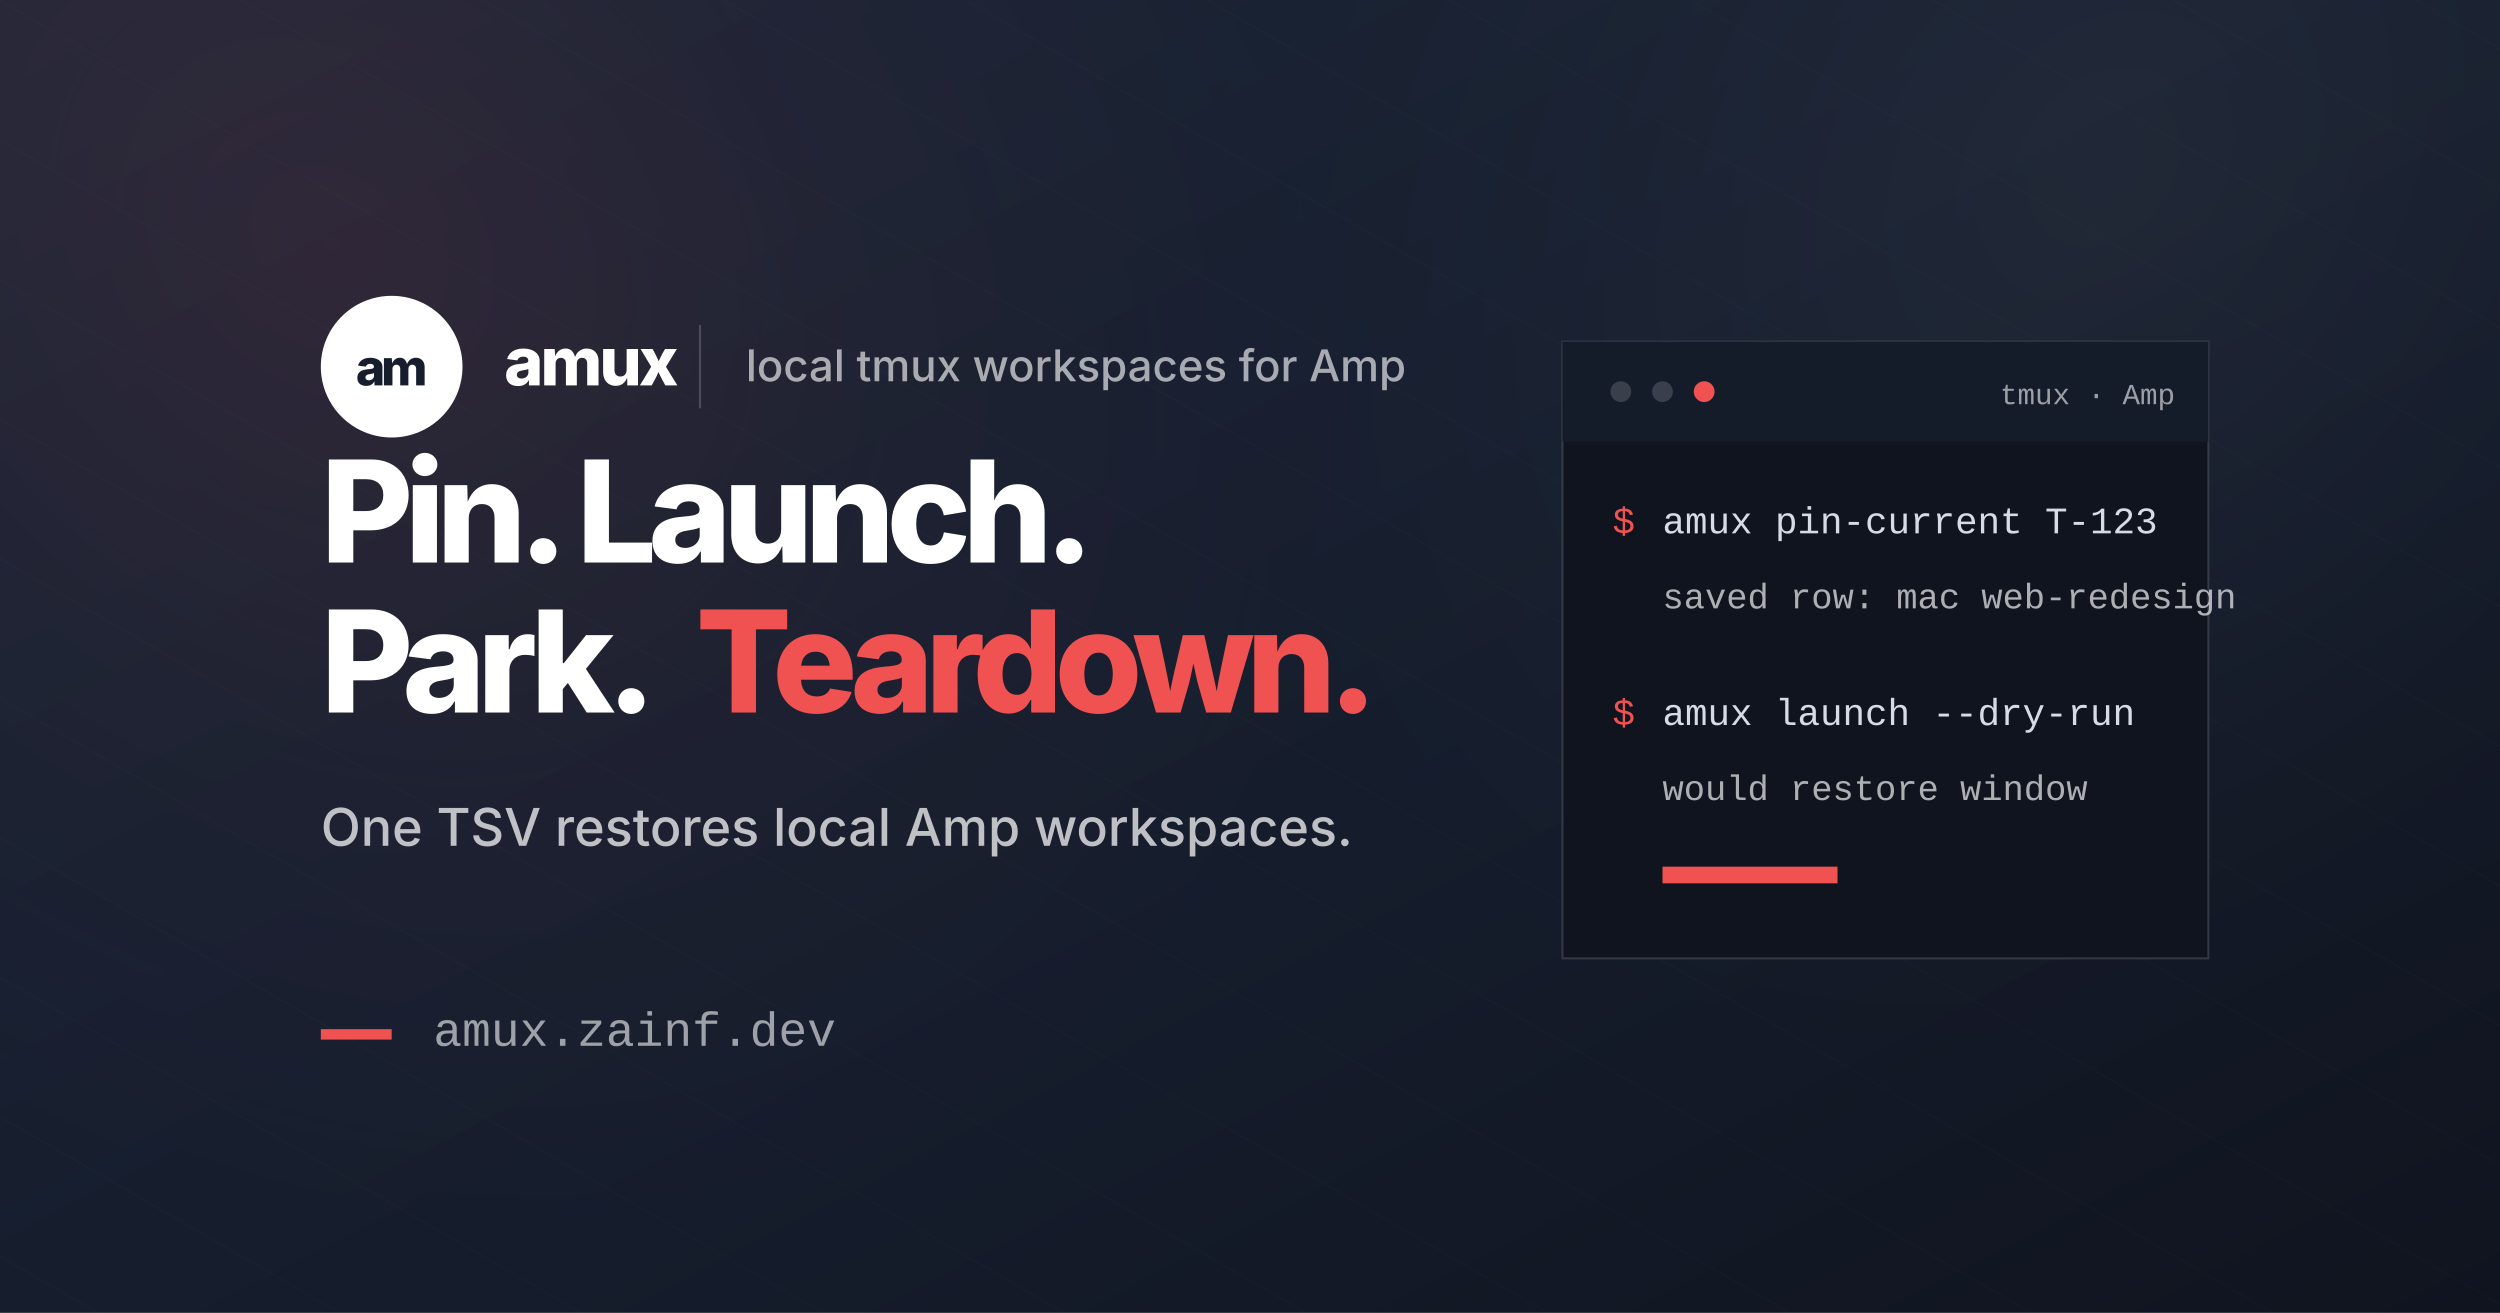
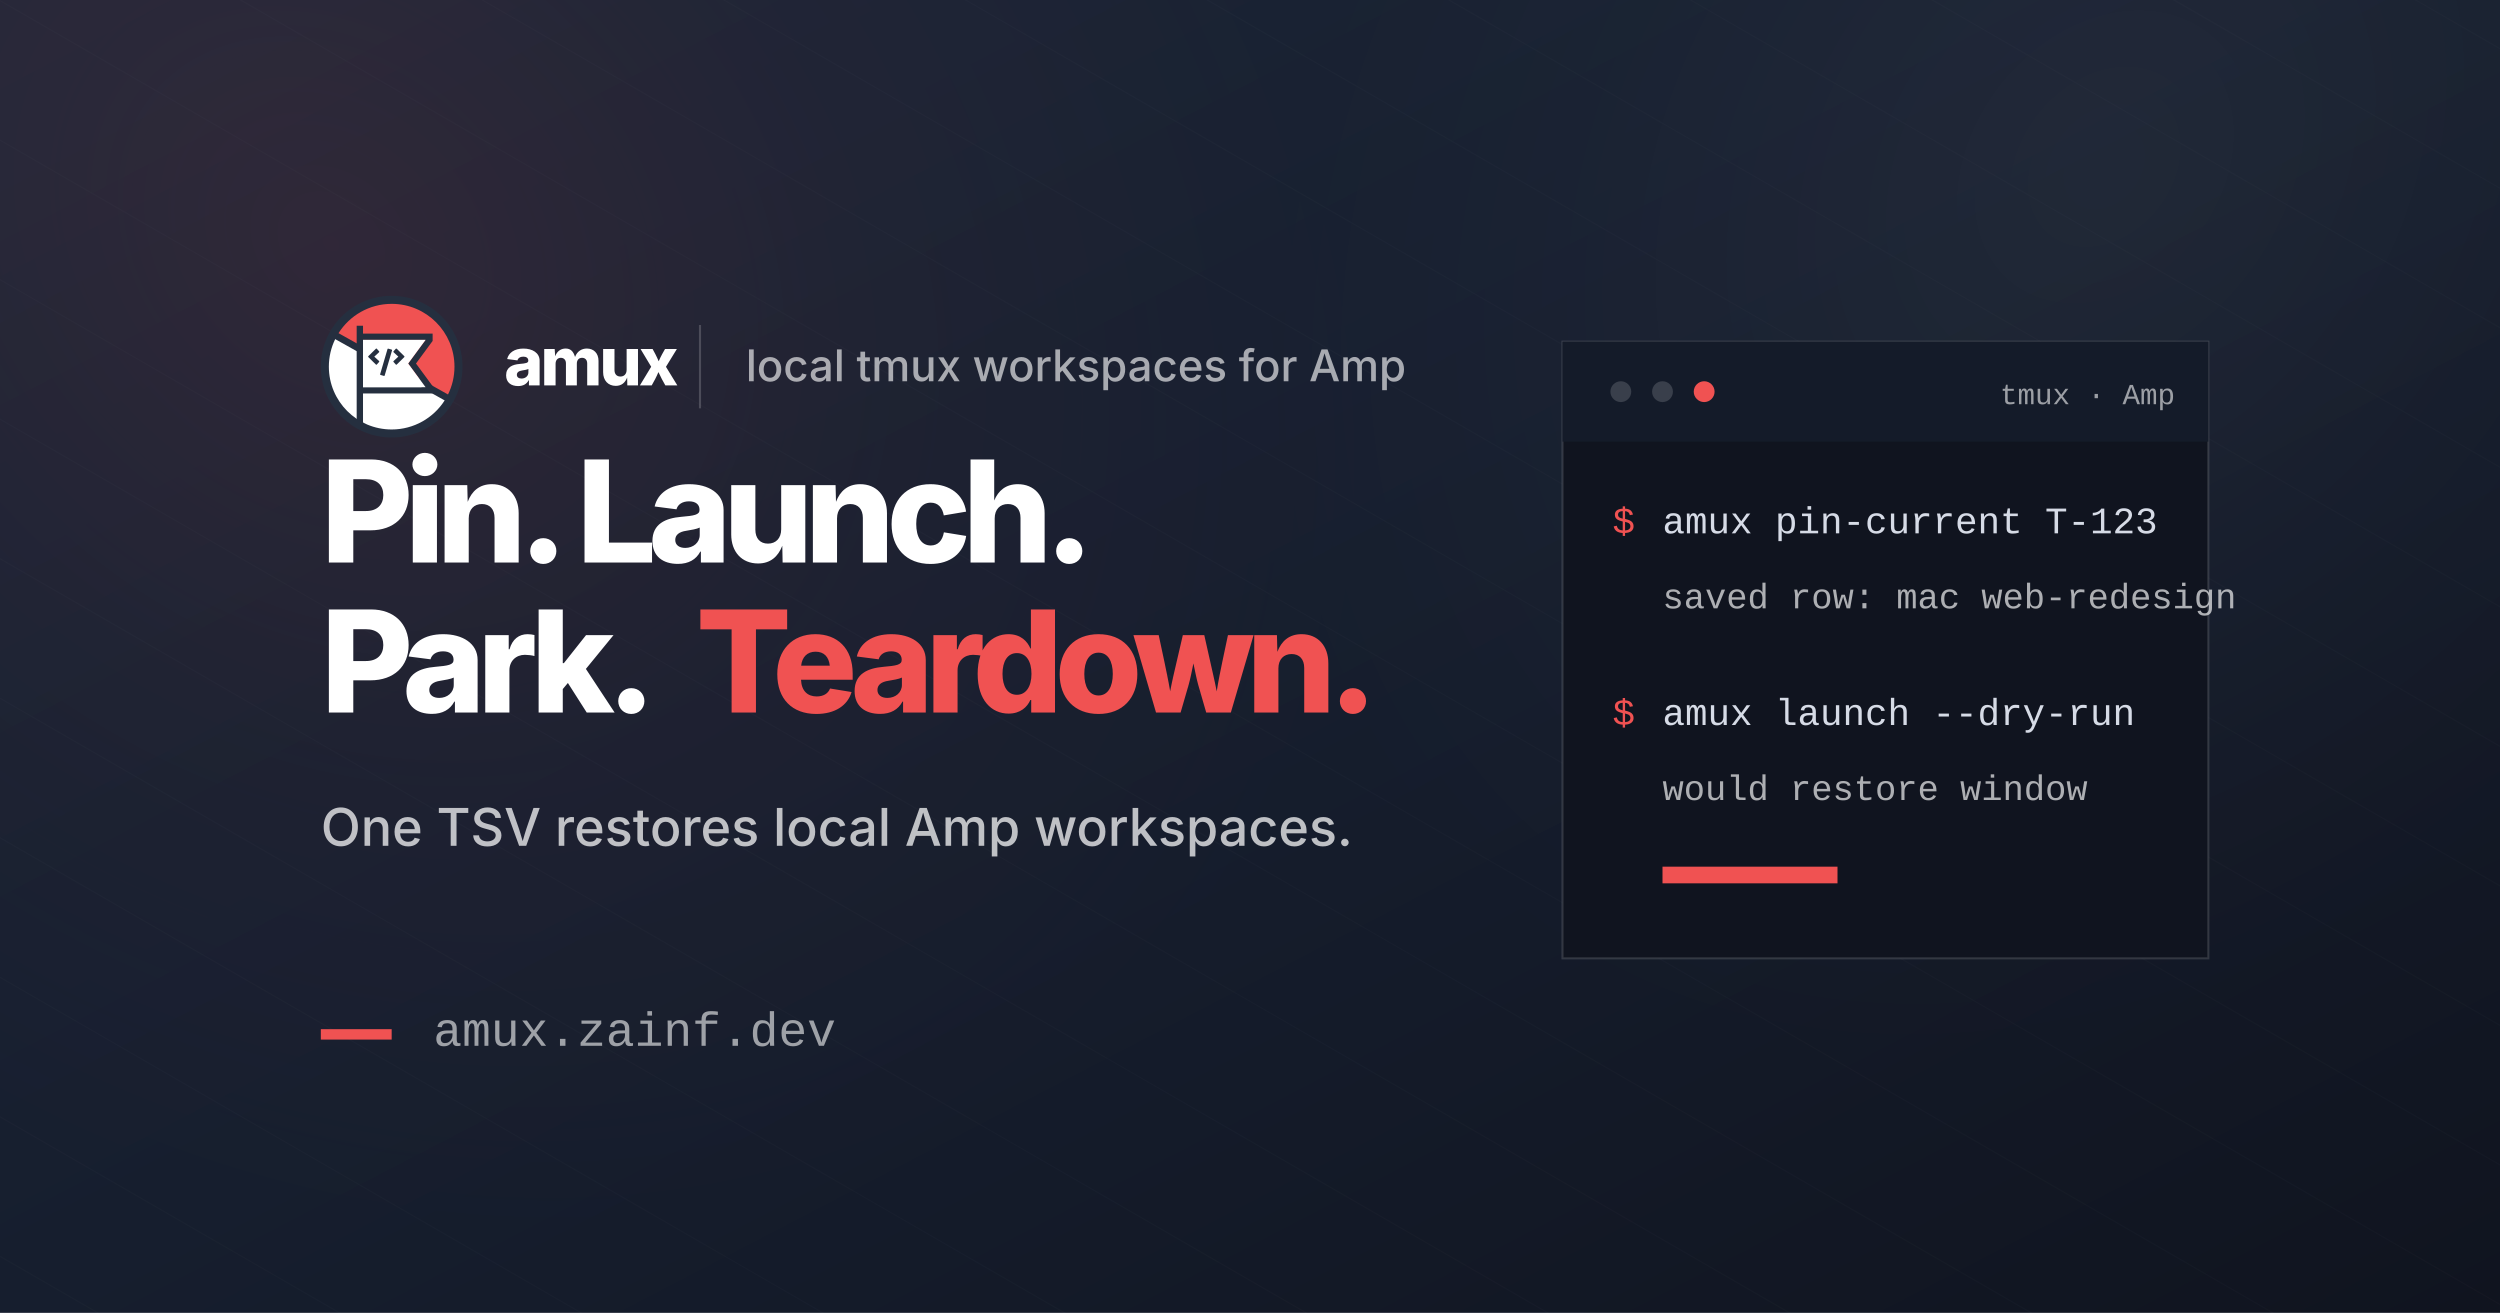
<svg xmlns="http://www.w3.org/2000/svg" width="1200" height="630" viewBox="0 0 1200 630" role="img" aria-labelledby="title desc">
  <defs>
    <linearGradient id="wash" x1="0" y1="0" x2="1" y2="1">
      <stop offset="0" stop-color="#1d2638" />
      <stop offset="0.5" stop-color="#161e2e" />
      <stop offset="1" stop-color="#10141f" />
    </linearGradient>
    <radialGradient id="red-glow" cx="0" cy="0" r="1" gradientUnits="userSpaceOnUse" gradientTransform="translate(158 116) rotate(40) scale(540 430)">
      <stop offset="0" stop-color="#f05252" stop-opacity="0.36" />
      <stop offset="0.55" stop-color="#f05252" stop-opacity="0.1" />
      <stop offset="1" stop-color="#f05252" stop-opacity="0" />
    </radialGradient>
    <radialGradient id="white-glow" cx="0" cy="0" r="1" gradientUnits="userSpaceOnUse" gradientTransform="translate(1010 80) rotate(128) scale(460 360)">
      <stop offset="0" stop-color="#ffffff" stop-opacity="0.16" />
      <stop offset="0.65" stop-color="#ffffff" stop-opacity="0.04" />
      <stop offset="1" stop-color="#ffffff" stop-opacity="0" />
    </radialGradient>
    <pattern id="mesh" width="58" height="58" patternUnits="userSpaceOnUse" patternTransform="rotate(30)">
      <path d="M0 0H58" stroke="#ffffff" stroke-opacity="0.16" stroke-width="1" />
    </pattern>
    <filter id="shadow" x="70" y="44" width="1060" height="548" color-interpolation-filters="sRGB">
      <feDropShadow dx="0" dy="28" stdDeviation="34" flood-color="#000000" flood-opacity="0.42" />
    </filter>
  </defs>
  <rect width="1200" height="630" fill="#161e2e" />
  <rect width="1200" height="630" fill="url(#wash)" />
  <rect width="1200" height="630" fill="url(#red-glow)" />
  <rect width="1200" height="630" fill="url(#white-glow)" />
  <rect width="1200" height="630" fill="url(#mesh)" opacity="0.34" />
  <rect width="1200" height="630" fill="url(#wash)" opacity="0.72" />
  <g filter="url(#shadow)">
    <rect x="86" y="78" width="1028" height="474" fill="#141b29" stroke="#ffffff" stroke-opacity="0.12" />
    <rect x="112" y="104" width="976" height="422" fill="#161e2e" stroke="#ffffff" stroke-opacity="0.08" />
  </g>
  <g transform="translate(154 142)">
-     <circle cx="34" cy="34" r="34" fill="#ffffff" />
-     <text x="34" y="43" text-anchor="middle" font-family="Inter, ui-sans-serif, system-ui, -apple-system, BlinkMacSystemFont, Segoe UI, sans-serif" font-size="24" font-weight="800" letter-spacing="-2" fill="#161e2e">am</text>
+     <g transform="scale(0.425)">
+       <path d="M80 154.217C120.989 154.217 154.217 120.989 154.217 80C154.217 39.011 120.989 5.783 80 5.783C39.011 5.783 5.783 39.011 5.783 80C5.783 120.989 39.011 154.217 80 154.217Z" fill="#ffffff" />
+       <path d="M152.064 80.719C151.935 92.461 149.109 103.593 144.189 113.504L17.844 42.81C30.994 21.951 53.953 7.94 79.934 7.651C120.219 7.202 152.513 39.916 152.064 80.719Z" fill="#f05252" />
+       <path d="M160 80C160 124.183 124.183 160 80 160C35.817 160 0 124.183 0 80C0 35.817 35.817 0 80 0C124.183 0 160 35.817 160 80ZM143.63 111.4C148.31 101.934 150.94 91.274 150.94 80C150.94 40.821 119.179 9.06 80 9.06C54.733 9.06 32.551 22.27 19.984 42.16L143.63 111.4ZM139.841 118.116C127.243 137.852 105.15 150.94 80 150.94C40.821 150.94 9.06 119.179 9.06 80C9.06 68.842 11.636 58.286 16.226 48.893L139.841 118.116Z" fill="#252f3f" fill-rule="evenodd" />
+       <path d="M40.482 33.735V143.615H47.631V110.276H126.265V101.99L107.465 76.455L126.265 50.921V42.635H47.631V33.735H40.482ZM118.258 49.755L98.6 76.455L118.258 103.156H47.631V49.755H118.258Z" fill="#252f3f" />
+       <path d="M118.259 49.755L98.6 76.455L118.259 103.155H47.631V49.755H118.259Z" fill="#ffffff" />
+       <path d="M79.929 60.723C80.022 60.75 80.108 60.794 80.183 60.853C80.258 60.913 80.321 60.986 80.367 61.069C80.414 61.153 80.443 61.245 80.454 61.339C80.464 61.434 80.456 61.53 80.429 61.621L72.115 89.948C72.088 90.04 72.044 90.125 71.984 90.2C71.924 90.274 71.849 90.336 71.765 90.382C71.681 90.428 71.588 90.457 71.493 90.467C71.397 90.477 71.3 90.469 71.208 90.442L67.493 89.376C67.4 89.35 67.314 89.306 67.239 89.246C67.164 89.187 67.101 89.113 67.055 89.03C67.008 88.947 66.979 88.855 66.968 88.76C66.958 88.666 66.966 88.57 66.993 88.478L75.307 60.151C75.334 60.059 75.378 59.974 75.438 59.9C75.498 59.825 75.573 59.764 75.657 59.718C75.741 59.672 75.834 59.643 75.929 59.632C76.025 59.622 76.122 59.63 76.214 59.657L79.929 60.723Z" fill="#252f3f" />
+       <path d="M94.228 68.132L85.7 59.72C85.562 59.585 85.379 59.513 85.19 59.518C85.002 59.524 84.824 59.608 84.694 59.751L82.119 62.64C82.054 62.713 82.004 62.799 81.971 62.893C81.938 62.987 81.924 63.086 81.928 63.186C81.933 63.286 81.956 63.384 81.997 63.474C82.038 63.564 82.096 63.644 82.167 63.711L87.527 68.676L82.166 73.635C82.094 73.701 82.036 73.781 81.994 73.871C81.953 73.961 81.929 74.059 81.925 74.159C81.92 74.259 81.935 74.359 81.968 74.453C82.002 74.547 82.053 74.633 82.118 74.705L84.692 77.592C84.756 77.664 84.832 77.723 84.918 77.764C85.003 77.804 85.094 77.827 85.188 77.831C85.281 77.834 85.375 77.818 85.462 77.784C85.55 77.749 85.63 77.697 85.698 77.63L94.226 69.223C94.298 69.154 94.355 69.07 94.395 68.976C94.434 68.882 94.454 68.781 94.454 68.678C94.454 68.576 94.434 68.474 94.395 68.38C94.356 68.286 94.299 68.202 94.228 68.132Z" fill="#252f3f" />
+       <path d="M63.213 59.754L65.787 62.642C65.853 62.715 65.904 62.801 65.938 62.895C65.971 62.989 65.986 63.089 65.981 63.19C65.977 63.29 65.953 63.388 65.911 63.479C65.869 63.569 65.81 63.649 65.738 63.715L60.376 68.676L65.739 73.635C65.811 73.701 65.868 73.781 65.91 73.871C65.951 73.962 65.974 74.059 65.979 74.159C65.983 74.259 65.968 74.359 65.936 74.453C65.903 74.546 65.852 74.632 65.787 74.705L63.213 77.593C63.149 77.666 63.072 77.724 62.987 77.765C62.902 77.806 62.81 77.828 62.716 77.831C62.622 77.834 62.529 77.817 62.442 77.782C62.354 77.746 62.274 77.693 62.207 77.625L53.678 69.215C53.607 69.146 53.55 69.061 53.511 68.968C53.472 68.874 53.452 68.773 53.452 68.67C53.452 68.568 53.472 68.467 53.511 68.373C53.55 68.28 53.607 68.195 53.678 68.126L62.207 59.723C62.275 59.655 62.355 59.602 62.442 59.567C62.529 59.532 62.622 59.515 62.716 59.518C62.809 59.521 62.901 59.543 62.987 59.584C63.072 59.624 63.149 59.682 63.213 59.754Z" fill="#252f3f" />
+     </g>
    <text x="88" y="43" font-family="Inter, ui-sans-serif, system-ui, -apple-system, BlinkMacSystemFont, Segoe UI, sans-serif" font-size="32" font-weight="800" letter-spacing="-1.4" fill="#ffffff">amux</text>
    <path d="M182 14V54" stroke="#ffffff" stroke-opacity="0.18" />
    <text x="204" y="41" font-family="Inter, ui-sans-serif, system-ui, -apple-system, BlinkMacSystemFont, Segoe UI, sans-serif" font-size="21" font-weight="500" fill="#ffffff" opacity="0.62">local tmux workspaces for Amp</text>
  </g>
  <g transform="translate(154 270)">
    <text font-family="Inter, ui-sans-serif, system-ui, -apple-system, BlinkMacSystemFont, Segoe UI, sans-serif" font-size="68" font-weight="800" letter-spacing="-4" fill="#ffffff">Pin. Launch.</text>
    <text y="72" font-family="Inter, ui-sans-serif, system-ui, -apple-system, BlinkMacSystemFont, Segoe UI, sans-serif" font-size="68" font-weight="800" letter-spacing="-4" fill="#ffffff">Park. </text>
    <text x="180" y="72" font-family="Inter, ui-sans-serif, system-ui, -apple-system, BlinkMacSystemFont, Segoe UI, sans-serif" font-size="68" font-weight="800" letter-spacing="-4" fill="#f05252">Teardown.</text>
    <text y="136" font-family="Inter, ui-sans-serif, system-ui, -apple-system, BlinkMacSystemFont, Segoe UI, sans-serif" font-size="25" font-weight="500" fill="#ffffff" opacity="0.72">One TSV restores local Amp workspaces.</text>
  </g>
  <g transform="translate(750 164)">
    <rect width="310" height="296" fill="#10141f" stroke="#ffffff" stroke-opacity="0.14" />
    <rect width="310" height="48" fill="#141b29" />
    <circle cx="28" cy="24" r="5" fill="#ffffff" opacity="0.16" />
    <circle cx="48" cy="24" r="5" fill="#ffffff" opacity="0.16" />
    <circle cx="68" cy="24" r="5" fill="#f05252" />
    <text x="210" y="30" font-family="SFMono-Regular, Consolas, Liberation Mono, Menlo, monospace" font-size="14" fill="#ffffff" opacity="0.58">tmux · Amp</text>
    <text x="24" y="92" font-family="SFMono-Regular, Consolas, Liberation Mono, Menlo, monospace" font-size="18" fill="#f05252">$</text>
    <text x="48" y="92" font-family="SFMono-Regular, Consolas, Liberation Mono, Menlo, monospace" font-size="18" fill="#d6dbe6">amux pin-current T-123</text>
    <text x="48" y="128" font-family="SFMono-Regular, Consolas, Liberation Mono, Menlo, monospace" font-size="17" fill="#ffffff" opacity="0.66">saved row: mac web-redesign</text>
    <text x="24" y="184" font-family="SFMono-Regular, Consolas, Liberation Mono, Menlo, monospace" font-size="18" fill="#f05252">$</text>
    <text x="48" y="184" font-family="SFMono-Regular, Consolas, Liberation Mono, Menlo, monospace" font-size="18" fill="#d6dbe6">amux launch --dry-run</text>
    <text x="48" y="220" font-family="SFMono-Regular, Consolas, Liberation Mono, Menlo, monospace" font-size="17" fill="#ffffff" opacity="0.66">would restore window</text>
    <rect x="48" y="252" width="84" height="8" fill="#f05252" />
  </g>
  <g transform="translate(154 494)">
    <rect width="34" height="5" fill="#f05252" />
    <text x="54" y="8" font-family="SFMono-Regular, Consolas, Liberation Mono, Menlo, monospace" font-size="23" fill="#ffffff" opacity="0.58">amux.zainf.dev</text>
  </g>
</svg>
